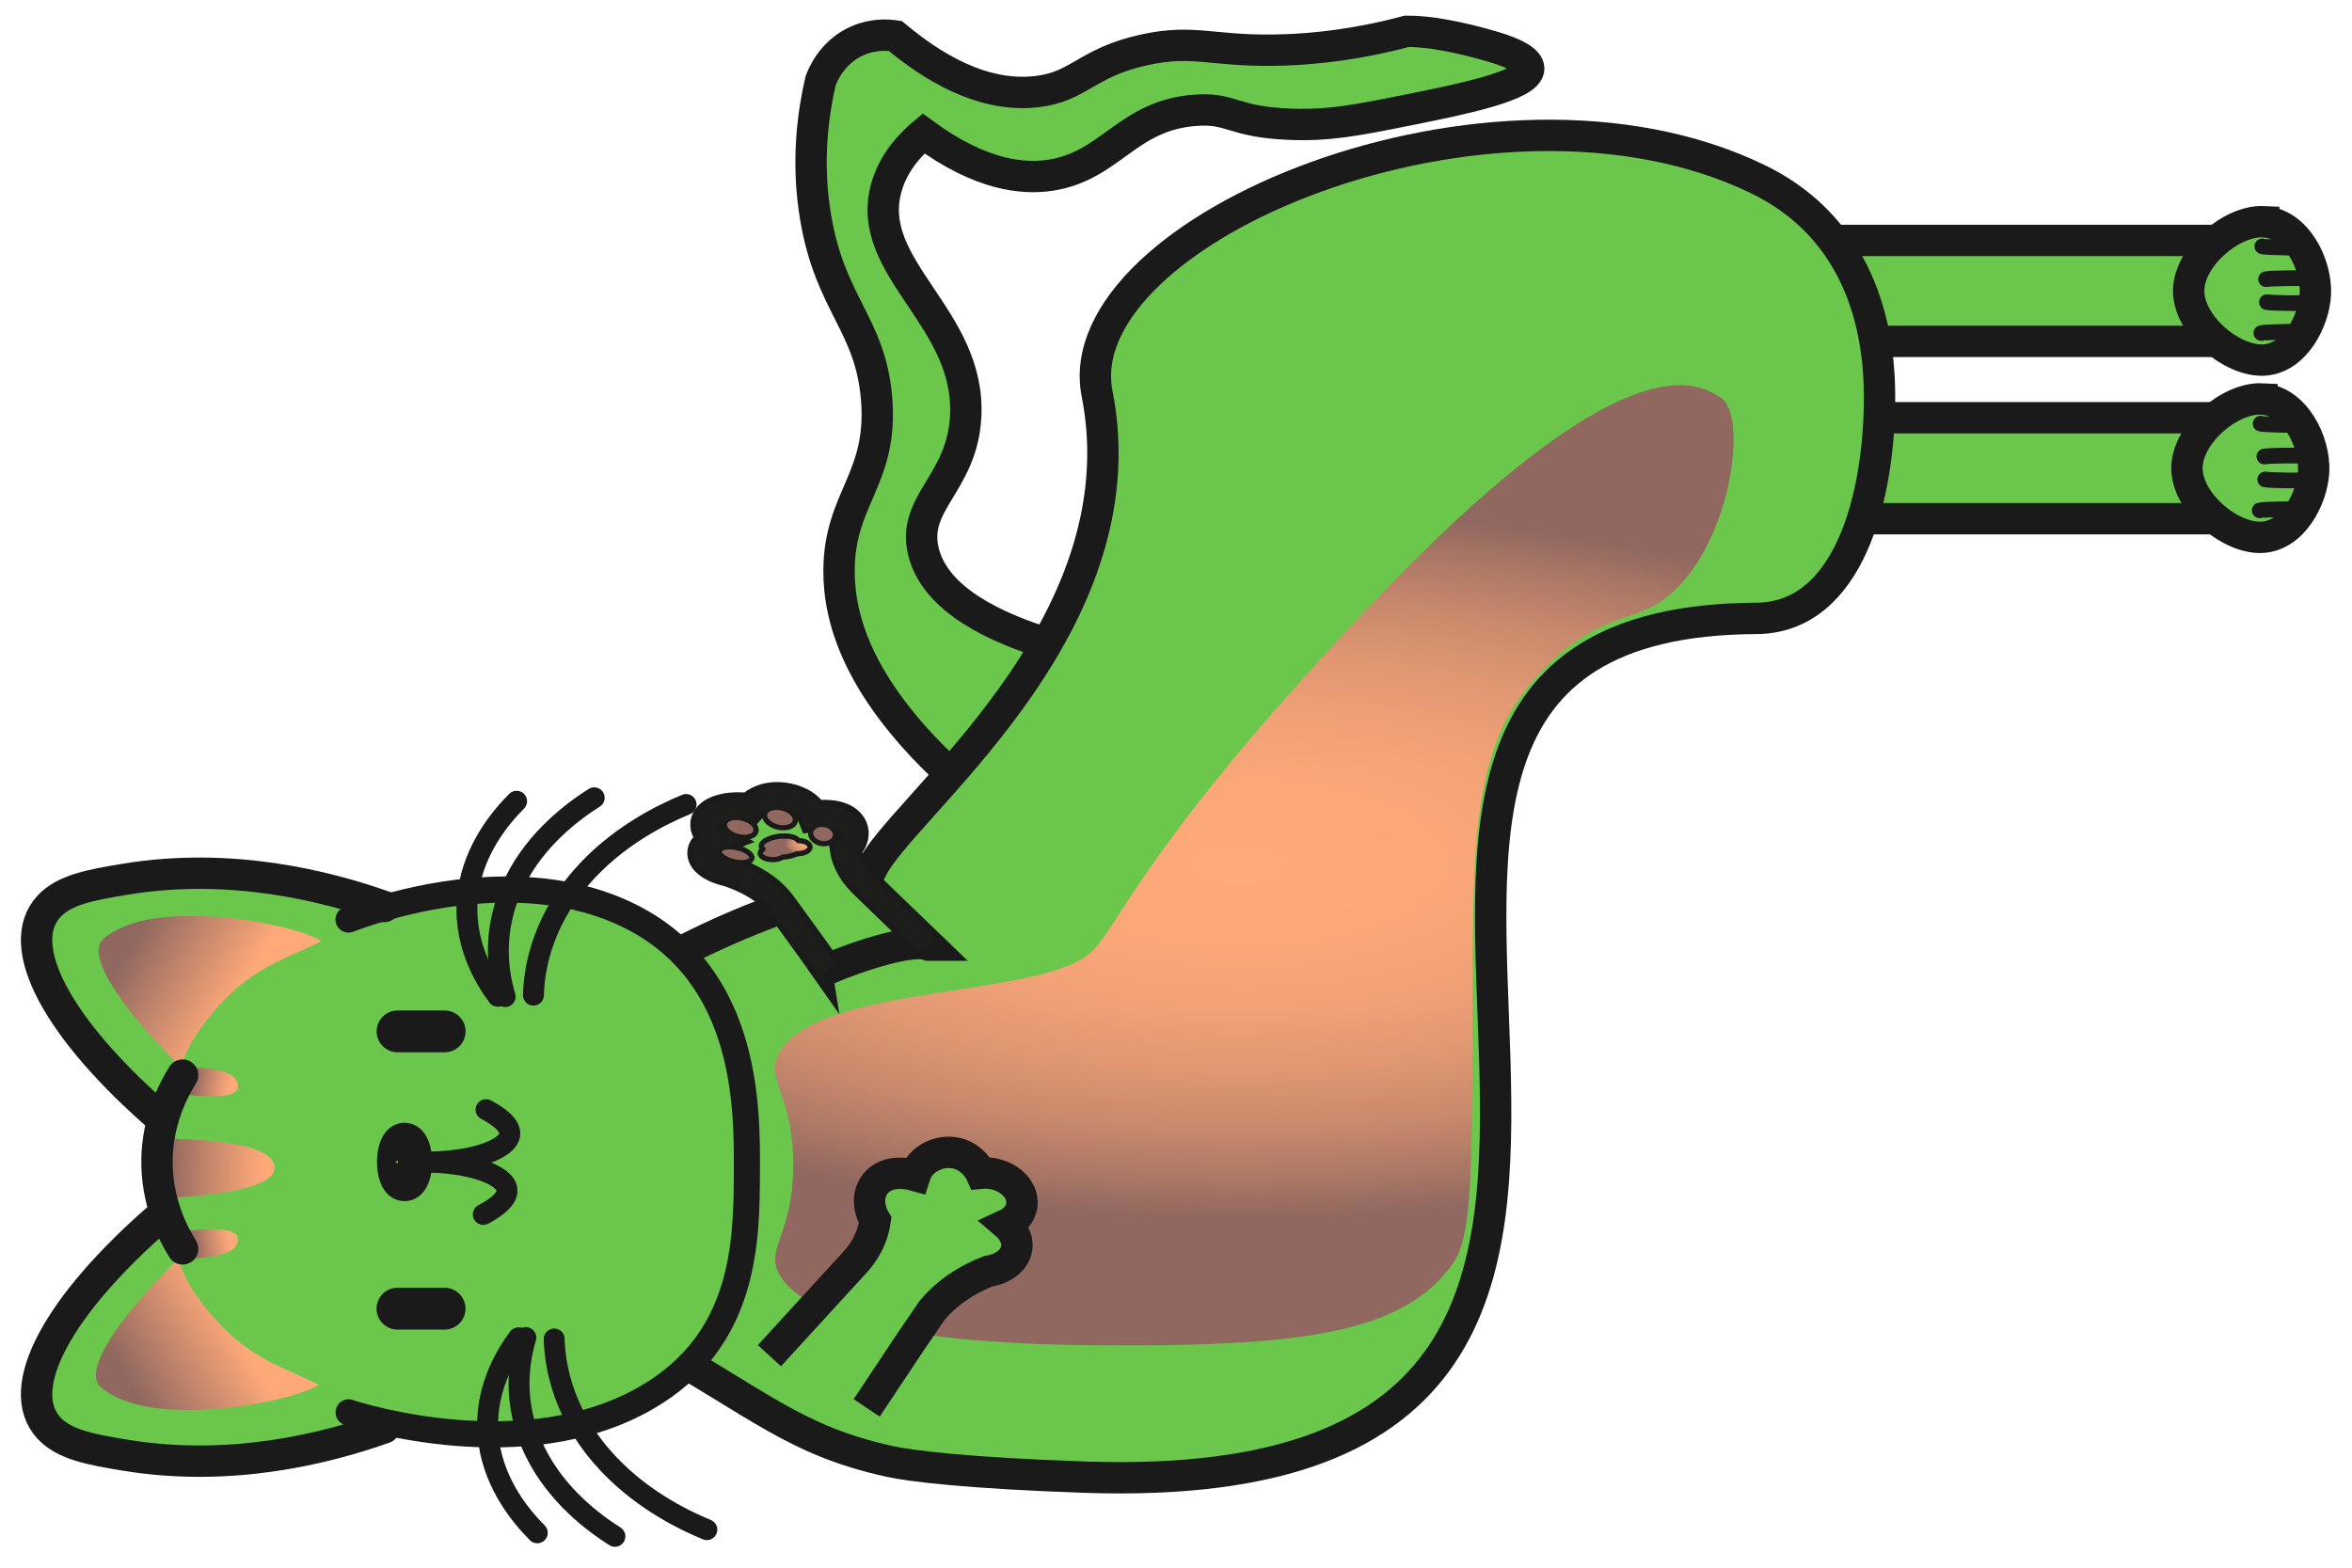
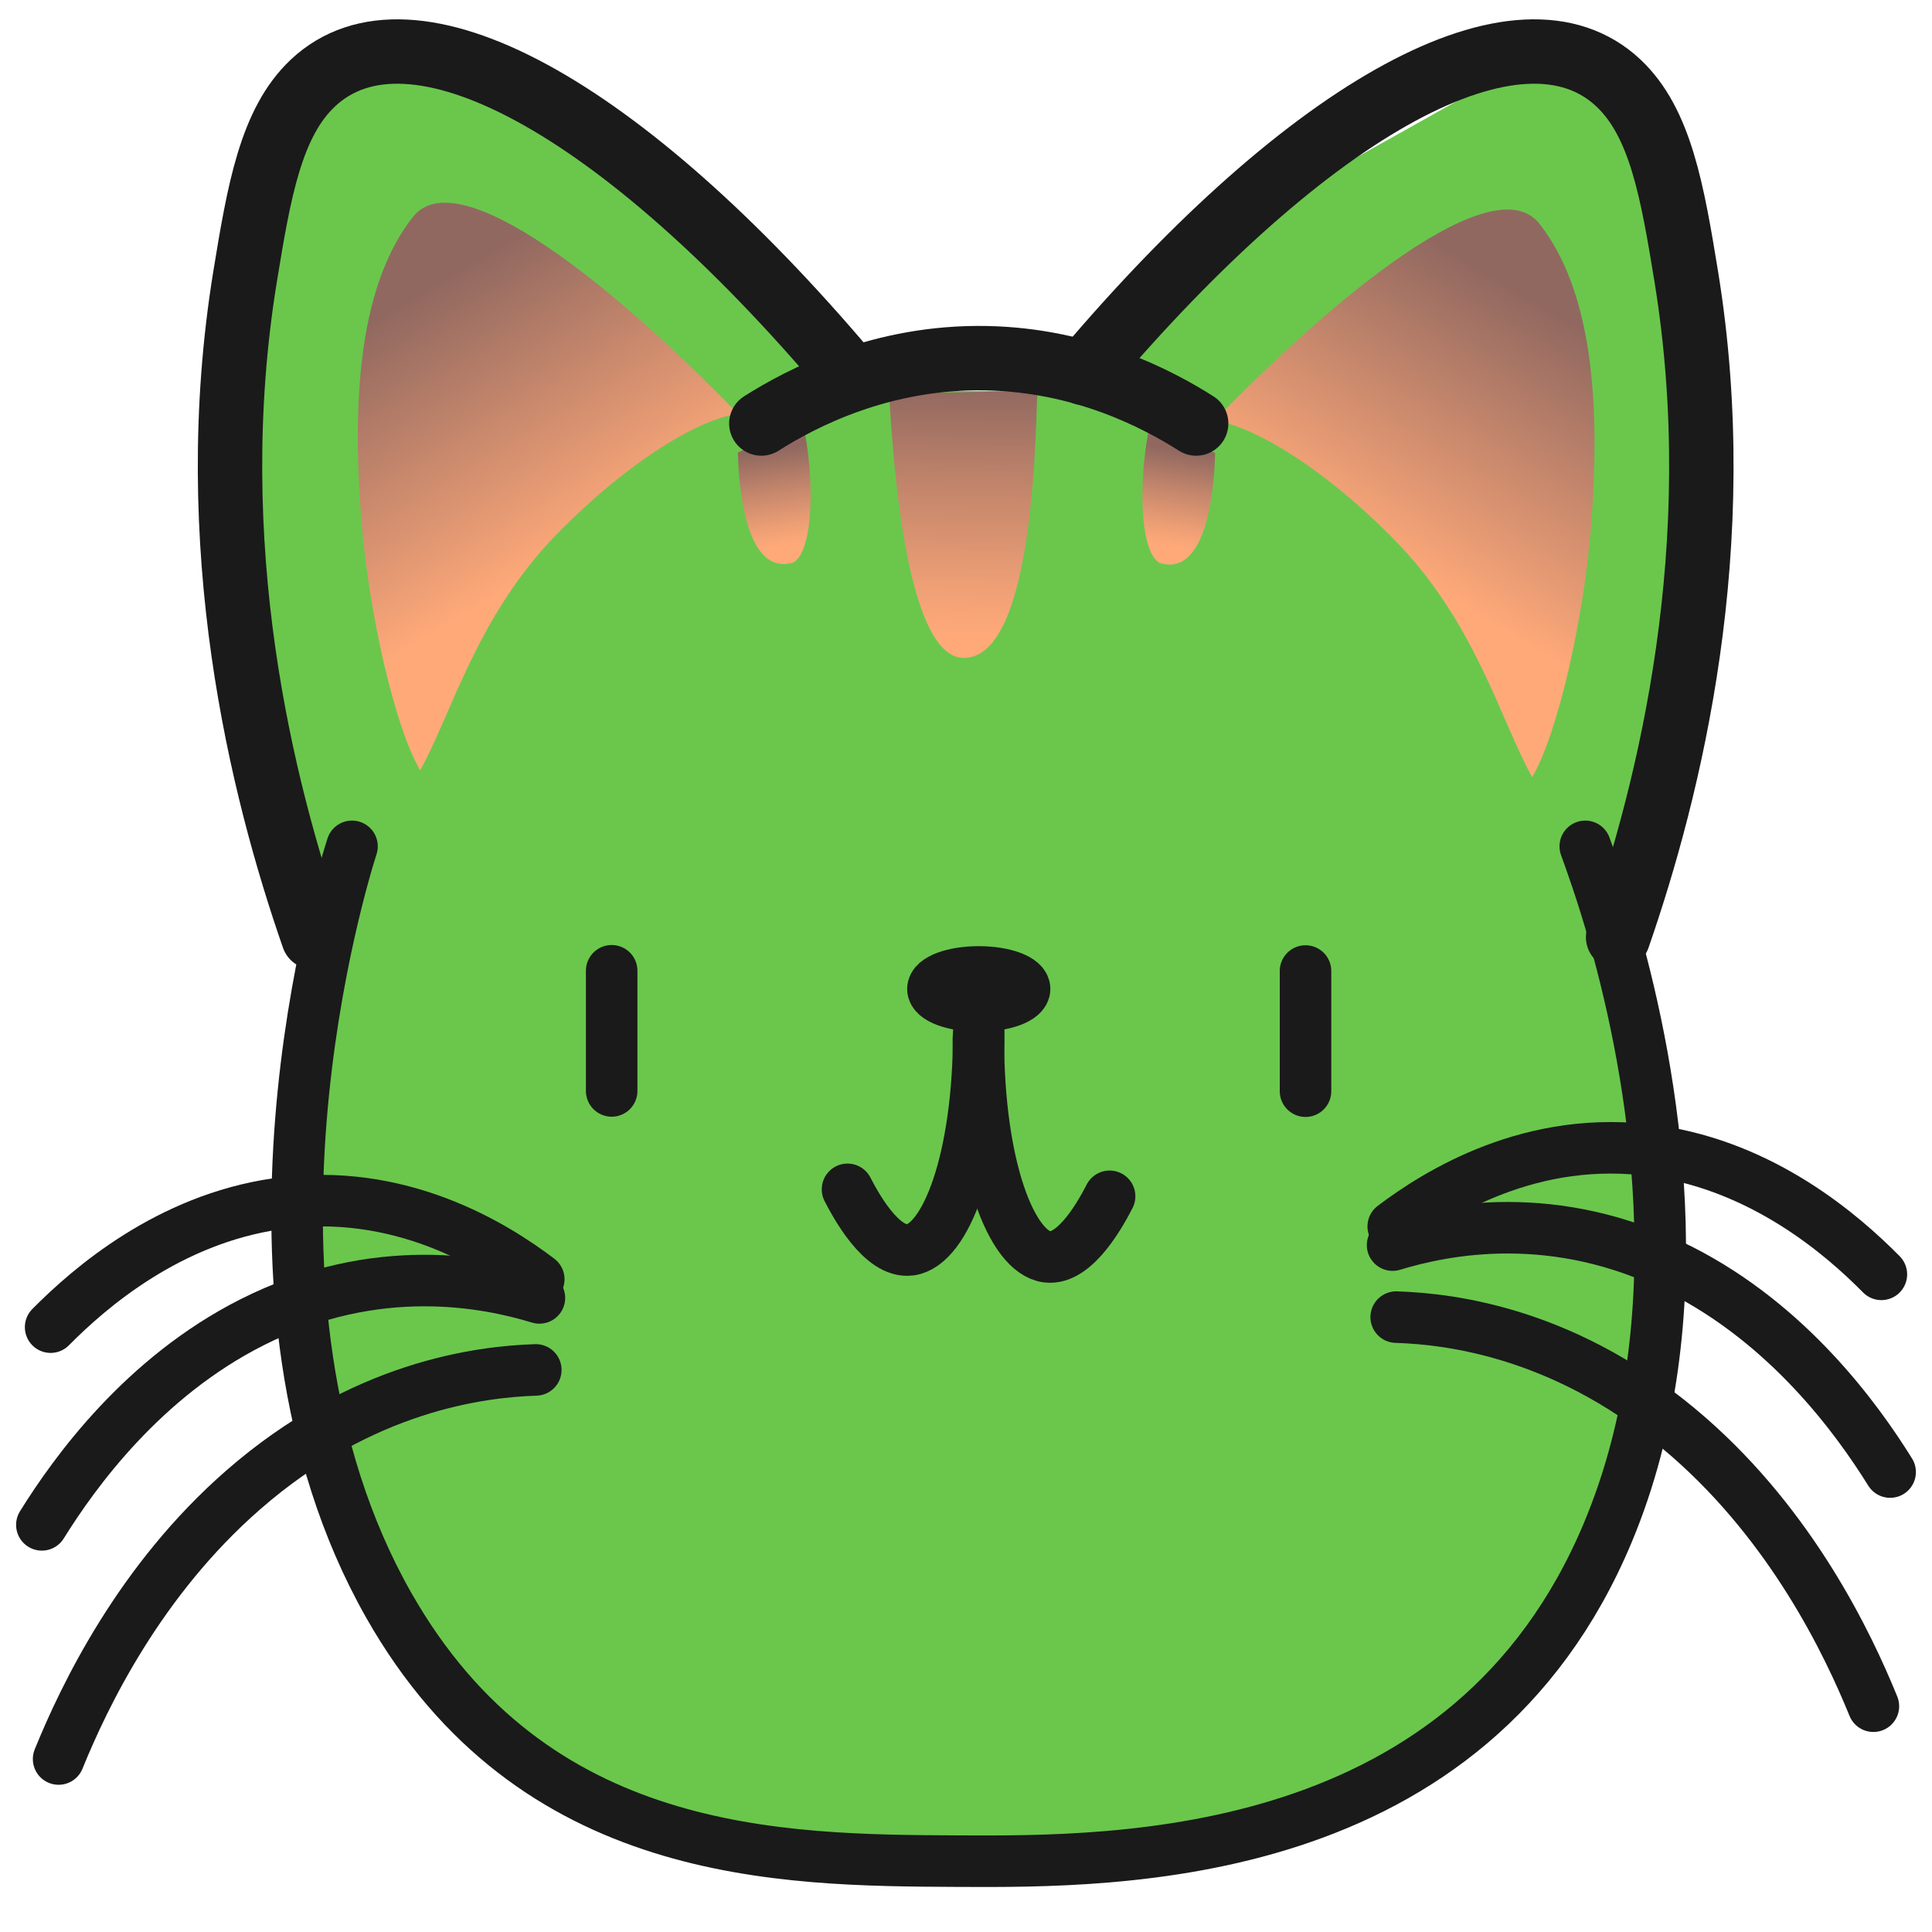
- <svg xmlns="http://www.w3.org/2000/svg" xmlns:xlink="http://www.w3.org/1999/xlink" id="Calque_1" viewBox="0 0 450 300">
+ <svg xmlns="http://www.w3.org/2000/svg" xmlns:xlink="http://www.w3.org/1999/xlink" id="Calque_1" viewBox="0 0 150 150">
  <defs>
-     <style>.cls-1{fill:url(#Dégradé_sans_nom_7-6);}.cls-1,.cls-2,.cls-3,.cls-4,.cls-5,.cls-6,.cls-7,.cls-8,.cls-9,.cls-10,.cls-11,.cls-12,.cls-13{stroke:#1a1a1a;}.cls-1,.cls-5,.cls-14,.cls-7{stroke-miterlimit:10;}.cls-2{stroke-width:5px;}.cls-2,.cls-3,.cls-4,.cls-5,.cls-6,.cls-8,.cls-13{stroke-linecap:round;}.cls-2,.cls-3,.cls-4,.cls-6,.cls-8,.cls-13{stroke-linejoin:round;}.cls-2,.cls-3,.cls-5,.cls-14,.cls-6,.cls-13{fill:none;}.cls-15{fill:url(#Dégradé_sans_nom_11-2);}.cls-15,.cls-16,.cls-17,.cls-18,.cls-19,.cls-20,.cls-21,.cls-22{stroke-width:0px;}.cls-16{fill:url(#Dégradé_sans_nom_12-2);}.cls-17{fill:url(#Dégradé_sans_nom_12-3);}.cls-18{fill:url(#Dégradé_sans_nom_7);}.cls-19{fill:url(#Dégradé_sans_nom_2);}.cls-3,.cls-5,.cls-14{stroke-width:4px;}.cls-4{fill:#1a1a1a;}.cls-4,.cls-6{stroke-width:8px;}.cls-14{stroke:#1d1d1b;}.cls-7,.cls-8,.cls-20{fill:#6ac74c;}.cls-7,.cls-13{stroke-width:6px;}.cls-8{stroke-width:3px;}.cls-9{fill:url(#Dégradé_sans_nom_7-3);stroke-miterlimit:10;stroke-width:1px;}.cls-10{fill:url(#Dégradé_sans_nom_7-5);stroke-miterlimit:10;stroke-width:1px;}.cls-11{fill:url(#Dégradé_sans_nom_7-2);stroke-miterlimit:10;stroke-width:1px;}.cls-12{fill:url(#Dégradé_sans_nom_7-4);stroke-miterlimit:10;stroke-width:1px;}.cls-21{fill:url(#Dégradé_sans_nom_12);}.cls-22{fill:url(#Dégradé_sans_nom_11);}</style>
-     <radialGradient id="Dégradé_sans_nom_7" cx="-160.14" cy="-48.32" fx="-160.14" fy="-48.32" r="152.57" gradientTransform="translate(175.79 83.63) rotate(-90) scale(.51 -1.27)" gradientUnits="userSpaceOnUse">
-       <stop offset="0" stop-color="#ffa979" />
-       <stop offset=".2" stop-color="#fba778" />
-       <stop offset=".36" stop-color="#f1a176" />
-       <stop offset=".51" stop-color="#e09772" />
-       <stop offset=".65" stop-color="#c9896c" />
-       <stop offset=".78" stop-color="#aa7765" />
-       <stop offset=".87" stop-color="#916860" />
-     </radialGradient>
-     <radialGradient id="Dégradé_sans_nom_2" cx="1626.01" cy="-3346.89" fx="1626.01" fy="-3346.89" r="117.2" gradientTransform="translate(295.11 -577.43) rotate(28.26) scale(.25 -.23) skewX(9)" gradientUnits="userSpaceOnUse">
-       <stop offset="0" stop-color="#c04c23" />
-       <stop offset=".21" stop-color="#be4821" />
-       <stop offset=".43" stop-color="#b83c1b" />
-       <stop offset=".64" stop-color="#af2812" />
-       <stop offset=".85" stop-color="#a20c05" />
-       <stop offset=".93" stop-color="#9d0000" />
-     </radialGradient>
-     <radialGradient id="Dégradé_sans_nom_7-2" cx="2080.3" cy="-4057.38" fx="2080.3" fy="-4057.38" r="9.62" gradientTransform="translate(1081.29 454.38) rotate(-103.06) scale(.3 .2) skewX(5.7)" xlink:href="#Dégradé_sans_nom_7" />
-     <radialGradient id="Dégradé_sans_nom_7-3" cx="2927.84" cy="-3338.92" fx="2927.84" fy="-3338.92" r="9.62" gradientTransform="translate(1111.44 357.72) rotate(-115.74) scale(.33 .23) skewX(18.57)" xlink:href="#Dégradé_sans_nom_7" />
-     <radialGradient id="Dégradé_sans_nom_7-4" cx="3264.98" cy="-3145.15" fx="3264.98" fy="-3145.15" r="9.62" gradientTransform="translate(1108.04 335.15) rotate(-119.33) scale(.32 .24) skewX(22.78)" xlink:href="#Dégradé_sans_nom_7" />
-     <radialGradient id="Dégradé_sans_nom_7-5" cx="5051.25" cy="-2260.59" fx="5051.25" fy="-2260.59" r="9.62" gradientTransform="translate(1077.11 219.17) rotate(-134.41) scale(.22 .28) skewX(40.76)" xlink:href="#Dégradé_sans_nom_7" />
-     <radialGradient id="Dégradé_sans_nom_7-6" cx="3909.92" cy="-4742.66" fx="3909.92" fy="-4742.66" r="21.11" gradientTransform="translate(581.35 -624.79) rotate(166.41) scale(.24 .14) skewX(16.59)" xlink:href="#Dégradé_sans_nom_7" />
-     <linearGradient id="Dégradé_sans_nom_11" x1="122.55" y1="313.82" x2="109.01" y2="336.53" gradientTransform="translate(358.85 376.99) rotate(-90) scale(1 -1)" gradientUnits="userSpaceOnUse">
+     <style>.cls-1{stroke-width:5px;}.cls-1,.cls-2,.cls-3{stroke:#1a1a1a;stroke-linecap:round;stroke-linejoin:round;}.cls-1,.cls-3{fill:none;}.cls-4{fill:url(#Dégradé_sans_nom_11-2);}.cls-4,.cls-5,.cls-6,.cls-7,.cls-8,.cls-9{stroke-width:0px;}.cls-5{fill:url(#Dégradé_sans_nom_12-2);}.cls-6{fill:url(#Dégradé_sans_nom_12-3);}.cls-2{fill:#1a1a1a;}.cls-2,.cls-3{stroke-width:4px;}.cls-7{fill:#6ac74c;}.cls-8{fill:url(#Dégradé_sans_nom_12);}.cls-9{fill:url(#Dégradé_sans_nom_11);}</style>
+     <linearGradient id="Dégradé_sans_nom_11" x1="43.44" y1="821.42" x2="29.44" y2="797.93" gradientTransform="translate(0 -778)" gradientUnits="userSpaceOnUse">
      <stop offset="0" stop-color="#ffa979" />
      <stop offset=".85" stop-color="#916860" />
    </linearGradient>
-     <linearGradient id="Dégradé_sans_nom_12" x1="153.19" y1="308.02" x2="153.45" y2="326.64" gradientTransform="translate(358.85 376.99) rotate(-90) scale(1 -1)" gradientUnits="userSpaceOnUse">
+     <linearGradient id="Dégradé_sans_nom_12" x1="74.53" y1="827.3" x2="74.79" y2="808.06" gradientTransform="translate(0 -778)" gradientUnits="userSpaceOnUse">
      <stop offset="0" stop-color="#ffa979" />
      <stop offset=".2" stop-color="#ee9f75" />
      <stop offset=".6" stop-color="#c2856b" />
      <stop offset="1" stop-color="#916860" />
    </linearGradient>
-     <linearGradient id="Dégradé_sans_nom_12-2" x1="139.87" y1="314.73" x2="138.77" y2="321.9" xlink:href="#Dégradé_sans_nom_12" />
-     <linearGradient id="Dégradé_sans_nom_11-2" x1="1792.78" y1="313.3" x2="1779.23" y2="336.01" gradientTransform="translate(358.85 -1602.11) rotate(90)" xlink:href="#Dégradé_sans_nom_11" />
-     <linearGradient id="Dégradé_sans_nom_12-3" x1="1933.42" y1="314.7" x2="1932.32" y2="321.86" gradientTransform="translate(358.85 -1725.49) rotate(90)" xlink:href="#Dégradé_sans_nom_12" />
+     <linearGradient id="Dégradé_sans_nom_12-2" x1="61.02" y1="820.37" x2="59.87" y2="812.96" xlink:href="#Dégradé_sans_nom_12" />
+     <linearGradient id="Dégradé_sans_nom_11-2" x1="-47.04" y1="821.94" x2="-61.05" y2="798.46" gradientTransform="translate(61.1 -778) rotate(-180) scale(1 -1)" xlink:href="#Dégradé_sans_nom_11" />
+     <linearGradient id="Dégradé_sans_nom_12-3" x1="93.86" y1="820.4" x2="92.72" y2="813" gradientTransform="translate(184.48 -778) rotate(-180) scale(1 -1)" xlink:href="#Dégradé_sans_nom_12" />
  </defs>
-   <path class="cls-7" d="m182.97,149.11c-18.86-17.04-22.5-30.76-22.44-40,.08-13.88,8.47-17.48,7.18-32.89-1.18-14.2-8.86-17.89-11.67-34.67-1.81-10.82-.42-20.07.95-26.03.31-.89,2.09-5.57,7.13-7.75,3.08-1.33,5.9-1.08,7.18-.89,12.09,10.12,21.07,11.32,26.93,10.67,8.33-.93,9.5-5.54,20.65-8,9.89-2.19,13.23.49,26.93,0,5.6-.2,13.64-.96,23.34-3.56,4-.03,9.81.97,16.68,3.01,4.15,1.24,6.63,2.66,6.66,4.1.06,3.32-13.27,5.98-23.34,8-9.58,1.91-14.89,2.98-22.44,2.67-11.02-.45-10.95-3.16-17.96-2.67-13.14.94-16.24,10.72-27.83,12.44-5.12.76-13.16.14-24.24-8-2.34,1.97-5.84,5.5-7.18,10.67-3.96,15.28,16.3,24.64,15.26,43.56-.7,12.76-10.36,16.41-8.08,25.78,2.26,9.31,13.97,14.65,24.24,17.78-5.99,8.6-11.97,17.18-17.96,25.78Z" />
-   <rect class="cls-7" x="351.09" y="79.94" width="86.19" height="19.32" />
-   <path class="cls-7" d="m432.78,76.36c6.23.3,10.18,8.11,9.88,13.9-.26,5-3.89,12.26-9.88,12.56-6.1.3-14.37-6.65-14.36-13.24,0-6.55,8.23-13.53,14.36-13.24h0Z" />
-   <path class="cls-8" d="m432.34,97.67c.36-.17,7.83-.34,8.14-.22" />
-   <path class="cls-8" d="m432.52,81.08c.36.17,7.83.34,8.14.22" />
-   <path class="cls-8" d="m433.23,87.36c.92-.2,7.59-.26,8.47-.1" />
-   <path class="cls-8" d="m433.4,91.75c.92.2,7.59.26,8.47.1" />
-   <rect class="cls-7" x="351.41" y="46.01" width="86.19" height="19.32" />
-   <path class="cls-7" d="m433.11,42.44c6.23.3,10.18,8.11,9.88,13.9-.26,5-3.89,12.26-9.88,12.56-6.1.3-14.37-6.65-14.36-13.24,0-6.55,8.23-13.53,14.36-13.24h0Z" />
-   <path class="cls-8" d="m432.66,63.73c.36-.17,7.83-.34,8.14-.22" />
-   <path class="cls-8" d="m432.84,47.15c.36.17,7.83.34,8.14.22" />
-   <path class="cls-8" d="m433.56,53.42c.92-.2,7.59-.26,8.47-.1" />
-   <path class="cls-8" d="m433.72,57.82c.92.2,7.59.26,8.47.1" />
-   <path class="cls-7" d="m209.9,75.33c-6.12-31.26,75.66-65.66,126.44-41.04,15.86,7.69,23.27,22.78,23.27,41.71,0,18.92-5.78,42.25-23.58,42.34-114.46.56,23.8,169.45-128.36,164.34-22.41-.76-33.49-2.14-37.48-3.02-18.14-4.02-24.59-10.78-46.68-23.2-1.8-1,11.21-26.91,10.77-34.29-.38-6.36-12.57-35.3-12.57-35.3,26.39-15.47,43.31-16.42,44.89-20.17,4.87-11.58,52.2-46.02,43.31-91.36h0Z" />
-   <path class="cls-18" d="m329.09,76c6.03,3.36,1.51,32.79-13.25,40.22-4,2.02-8.74,2.41-15.26,7.11,0,0-6.17,4.45-10.77,11.56-9.52,14.67-7.78,38.17-8.08,69.33-.21,21.72-.38,32.67-3.59,37.33-9.23,13.39-28.4,16.15-66.85,15.9-12.01-.08-53.71-.34-61.9-13.11-3.38-5.28,2.26-7.53,2.38-21.18.12-14.15-5.91-16.68-2.38-22.19,8.19-12.75,50.46-9.92,59.61-18.98,5.39-5.33,10.03-20.14,51.17-64,51.64-55.05,65.13-44.11,68.91-42h0Z" />
-   <path class="cls-19" d="m147.25,259.44c4.53-1.98,18.61,9.56,18.58,9.98,4.26-6.53,8.02-12.04,11.08-16.62,1.21-1.81,3.14-4.71,7.19-7.18,1.95-1.19,3.79-1.91,5.04-2.34,3.63-.67,5.92-2.94,5.72-5.33-.15-1.84-1.74-3.18-2.27-3.6,3.32-2.04,3.73-5.63,1.63-7.8-1.45-1.49-4-2.23-6.52-2.04-.13-.36-1.19-2.94-3.87-3.8-3.03-.96-7.25.59-8.75,4.21-1.01-.36-3.15-.99-5.07-.35-2.99.99-4.51,4.74-2.53,8.94-.26,1.1-.75,2.76-1.71,4.63-1.39,2.72-3.07,4.51-3.87,5.37-3.02,3.24-8.05,8.79-14.64,15.91h0Z" />
-   <path class="cls-7" d="m165.82,269.42l8.57-12.89,3.97-5.8c1.03-1.23,2.53-2.75,4.64-4.23,2.22-1.56,4.41-2.57,6.12-3.24,3.01-.47,5.16-2.29,5.42-4.53.27-2.33-1.64-4.11-1.98-4.4,2.59-1.2,3.65-3.77,2.54-6.12-1.14-2.43-4.29-4.01-7.42-3.7-.09-.2-1.47-3.11-4.7-3.83-3.17-.71-6.89.99-7.93,4.25-.66-.19-3.47-.91-5.78.19-2.84,1.34-3.88,4.91-1.82,8.41-.17,1.21-.55,2.8-1.44,4.53-.79,1.56-1.75,2.77-2.58,3.65-5.4,5.91-10.81,11.81-16.22,17.72" />
-   <path class="cls-7" d="m177.69,180.86c-4.11-1.69-19.4,4.43-19.42,4.69-3.21-4.58-6.07-8.44-8.39-11.66-.92-1.27-2.38-3.31-5.96-5.26-1.71-.94-3.4-1.57-4.55-1.96-3.43-.76-5.32-2.43-4.79-3.94.4-1.16,2.14-1.88,2.71-2.1-2.94-1.61-2.83-3.95-.48-5.15,1.61-.83,4.19-1.07,6.61-.7.19-.21,1.57-1.78,4.29-2.07,3.08-.34,6.95,1.04,7.89,3.5,1.02-.14,3.2-.34,4.96.24,2.76.91,3.7,3.45,1.19,5.96.1.73.33,1.83,1.01,3.12.97,1.87,2.33,3.16,2.99,3.8,2.46,2.35,6.56,6.36,11.95,11.53Z" />
-   <ellipse class="cls-11" cx="157.48" cy="159.62" rx="1.84" ry="2.39" transform="translate(-25.23 289.6) rotate(-80.82)" />
-   <ellipse class="cls-9" cx="149.23" cy="156.45" rx="1.88" ry="3.01" transform="translate(-37.79 264.94) rotate(-76.47)" />
-   <ellipse class="cls-12" cx="141.63" cy="158.33" rx="1.81" ry="3.1" transform="translate(-46.33 257.32) rotate(-75.96)" />
-   <ellipse class="cls-10" cx="140.74" cy="163.56" rx="1.38" ry="3.19" transform="translate(-49.99 264.47) rotate(-77.17)" />
-   <path class="cls-1" d="m145.97,162.47s-.09-.08-.13-.12c-.63-.73.38-1.69,2.24-2.14s3.91-.23,4.54.51c.04.04.07.09.1.13.87.02,1.68.28,2.06.73.55.63,0,1.39-1.23,1.68-.35.08-.71.12-1.07.12-.31.16-.75.32-1.27.44s-1.03.2-1.47.21c-.23.14-.52.27-.87.35-1.23.29-2.67.03-3.21-.6-.38-.44-.22-.93.31-1.3h0Z" />
-   <path class="cls-14" d="m158.27,185.56l-6.48-9.04-3.03-4.07c-.83-.88-2.06-1.99-3.91-3.14-1.93-1.2-3.91-2.05-5.49-2.63-2.85-.58-4.69-1.95-4.61-3.4.07-1.51,2.17-2.48,2.53-2.64-2.34-1-3.01-2.75-1.6-4.16,1.45-1.45,4.73-2.17,7.72-1.69.12-.12,1.87-1.86,5.1-2.03,3.17-.16,6.54,1.26,7.08,3.45.66-.06,3.49-.27,5.58.65,2.56,1.12,3.07,3.49.57,5.56,0,.79.13,1.84.75,3.04.55,1.07,1.3,1.94,1.98,2.58,4.41,4.28,8.81,8.56,13.22,12.84" />
-   <polygon class="cls-20" points="76.04 272.63 40.22 280.6 10.74 274.49 7 265.7 18.5 244.79 34.94 231.32 76.04 272.63" />
-   <polygon class="cls-20" points="77.04 173.9 41.22 165.94 11.73 172.04 8 180.84 19.5 201.74 35.94 215.22 77.04 173.9" />
-   <path class="cls-20" d="m88.38,170.57c1.01-.1,22.78-1.96,39.2,9.24,16,10.92,16.36,27.04,16.69,42.55.31,14.09.57,25.92-10.52,36.68-10.35,10.04-28.5,17.11-45.36,15.12-8.71-1.03-17.88-4.43-27.95-9.24-8.59-4.11-12.81-5.79-17.96-10.78-10.53-10.2-9.9-23.29-9.98-31.78-.07-8.5-.18-20.71,10.34-31.36,6.32-6.4,15.79-9.46,22.87-12.6,7.27-3.23,12.93-6.89,22.68-7.84h0Z" />
-   <path class="cls-22" d="m34.21,240.76c-9.44,9.28-19.13,21.37-14.79,24.84,4.9,3.92,13.06,4.76,23.05,3.92,6.72-.57,15.24-2.52,18.51-4.48-4.17-2.38-11.62-4.34-17.79-10.5-5.72-5.71-8.66-11.11-8.98-13.79h0Z" />
-   <path class="cls-21" d="m32.67,229.22c1.51-.13,19.8-.84,19.87-5.67.09-5.67-18.59-5.52-20.05-5.67" />
-   <path class="cls-16" d="m37.11,240.76c3.18-.07,9.35-.77,8.26-4.27-.91-1.54-6.37-1.62-10.52-.7" />
-   <path class="cls-15" d="m34.73,204.34c-9.44-9.28-19.13-21.37-14.79-24.84,4.9-3.92,13.06-4.76,23.05-3.92,6.72.57,15.24,2.52,18.51,4.48-4.17,2.38-11.62,4.34-17.79,10.5-5.72,5.71-8.66,11.11-8.98,13.79h0Z" />
-   <path class="cls-17" d="m37.15,204.28c3.18.07,9.35.77,8.26,4.27-.91,1.54-6.37,1.62-10.52.7" />
-   <path class="cls-2" d="m66.7,270.28c2.06.68,33.66,10.67,56.97-2.8,19.09-11.02,19.18-29.98,19.23-43.54.05-12.4.17-39.1-24.68-49.7-16.22-6.92-34.73-3.39-44.73-.52-3.37.96-5.77,1.86-6.81,2.25" />
-   <path class="cls-13" d="m31.14,214.31c-20.18-17.38-28.69-33.4-21.77-40.87,2.97-3.21,8.12-4.12,14.52-5.18,20.2-3.35,38.45,1.26,49.63,5.22" />
-   <path class="cls-13" d="m31.14,232.41c-20.18,17.38-28.69,33.4-21.77,40.87,2.97,3.21,8.12,4.12,14.52,5.18,20.2,3.35,38.45-1.26,49.63-5.22" />
-   <path class="cls-13" d="m34.94,238.99c-1.92-3.09-5.06-9.2-4.9-17.22.14-7.36,3.01-12.99,4.9-16.03" />
-   <ellipse class="cls-4" cx="77.4" cy="222.36" rx="1.27" ry="3.5" />
-   <path class="cls-3" d="m80.62,222.36c9.62,0,16.03,2.54,16.38,5.25.29,2.2-3.47,4.23-4.54,4.79" />
-   <path class="cls-3" d="m81.15,222.39c9.62,0,16.03-2.54,16.38-5.25.29-2.2-3.47-4.23-4.54-4.79" />
-   <line class="cls-6" x1="76.04" y1="250.43" x2="85.06" y2="250.43" />
-   <line class="cls-6" x1="76.06" y1="197.37" x2="85.08" y2="197.37" />
-   <path class="cls-5" d="m102.8,293.33c-3.02-3.03-8.08-9.03-9.26-17.24-1.36-9.48,3.21-16.79,5.66-20.08" />
-   <path class="cls-5" d="m117.65,294c-4.01-2.54-11.08-7.75-15.2-16.05-4.76-9.58-3.01-18.08-1.84-21.99" />
-   <path class="cls-5" d="m135.24,292.72c-4.78-1.97-13.43-6.22-20.2-14.11-7.82-9.11-8.89-18.16-9.01-22.37" />
-   <path class="cls-5" d="m98.84,153.33c-3.02,3.03-8.08,9.03-9.26,17.24-1.36,9.48,3.21,16.79,5.66,20.08" />
-   <path class="cls-5" d="m113.69,152.67c-4.01,2.54-11.08,7.75-15.2,16.05-4.76,9.58-3.01,18.08-1.84,21.99" />
-   <path class="cls-5" d="m131.27,153.95c-4.78,1.97-13.43,6.22-20.2,14.11-7.82,9.11-8.89,18.16-9.01,22.37" />
+   <polygon class="cls-7" points="24.95 75.37 16.86 38.34 23.06 7.87 31.99 4 53.22 15.89 66.89 32.88 24.95 75.37" />
+   <polygon class="cls-7" points="125.18 76.4 133.28 39.37 127.07 8.89 118.15 5.03 96.92 16.92 83.24 33.91 125.18 76.4" />
+   <path class="cls-7" d="m128.57,88.12c.1,1.05,1.99,23.54-9.38,40.52-11.08,16.54-27.46,16.9-43.21,17.26-14.31.32-26.32.59-37.24-10.88-10.19-10.71-17.38-29.46-15.35-46.9,1.05-9,4.5-18.49,9.38-28.89,4.17-8.88,5.88-13.24,10.94-18.57,10.35-10.88,23.65-10.24,32.27-10.31,8.63-.08,21.03-.18,31.84,10.69,6.5,6.53,9.6,16.32,12.79,23.64,3.28,7.51,6.99,13.36,7.96,23.44h0Z" />
+   <path class="cls-9" d="m57.29,32.13c-9.42-9.75-21.7-19.77-25.23-15.29-3.98,5.07-4.83,13.51-3.98,23.83.58,6.95,2.56,15.76,4.54,19.14,2.42-4.31,4.4-12.01,10.66-18.39,5.8-5.91,11.28-8.96,14-9.28h0Z" />
+   <path class="cls-8" d="m69.03,30.54c.13,1.56.85,20.46,5.76,20.54,5.76.1,5.6-19.23,5.76-20.73" />
+   <path class="cls-5" d="m57.29,35.13c.07,3.28.78,9.66,4.33,8.53,1.56-.94,1.65-6.58.71-10.88" />
+   <path class="cls-4" d="m94.29,32.66c9.42-9.75,21.7-19.77,25.23-15.29,3.98,5.07,4.83,13.51,3.98,23.83-.57,6.95-2.56,15.76-4.54,19.14-2.42-4.31-4.4-12.01-10.66-18.39-5.79-5.91-11.28-8.96-14-9.28h0Z" />
+   <path class="cls-6" d="m94.34,35.17c-.07,3.28-.78,9.66-4.33,8.53-1.56-.94-1.64-6.58-.71-10.88" />
+   <path class="cls-3" d="m27.33,65.71c-.69,2.14-10.83,34.79,2.84,58.9,11.19,19.73,30.44,19.82,44.2,19.89,12.58.06,39.71.18,50.46-25.51,7.02-16.77,3.44-35.89.53-46.24-.98-3.48-1.89-5.96-2.28-7.04" />
+   <path class="cls-1" d="m84.16,28.96C101.8,8.1,118.07-.7,125.66,6.45c3.26,3.07,4.18,8.4,5.26,15.01,3.4,20.88-1.28,39.74-5.29,51.3" />
+   <path class="cls-1" d="m65.79,28.96C48.15,8.1,31.88-.7,24.29,6.45c-3.26,3.07-4.18,8.4-5.26,15.01-3.4,20.88,1.28,39.74,5.3,51.3" />
+   <path class="cls-1" d="m59.11,32.88c3.14-1.99,9.35-5.23,17.49-5.07,7.47.15,13.18,3.11,16.27,5.07" />
+   <ellipse class="cls-2" cx="75.99" cy="76.78" rx="3.56" ry="1.32" />
+   <path class="cls-3" d="m75.99,80.11c0,9.95-2.58,16.57-5.33,16.93-2.24.29-4.29-3.6-4.86-4.7" />
+   <path class="cls-3" d="m75.96,80.65c0,9.95,2.58,16.57,5.33,16.93,2.24.29,4.29-3.6,4.86-4.7" />
+   <line class="cls-3" x1="47.49" y1="75.37" x2="47.49" y2="84.7" />
+   <line class="cls-3" x1="101.36" y1="75.39" x2="101.36" y2="84.72" />
+   <path class="cls-3" d="m3.93,103.04c3.08-3.11,9.17-8.35,17.51-9.57,9.63-1.4,17.05,3.32,20.39,5.85" />
+   <path class="cls-3" d="m3.25,118.39c2.58-4.15,7.88-11.46,16.3-15.72,9.73-4.92,18.35-3.11,22.33-1.9" />
+   <path class="cls-3" d="m4.55,136.57c2.01-4.94,6.31-13.89,14.33-20.89,9.25-8.08,18.44-9.18,22.72-9.32" />
+   <path class="cls-3" d="m146.07,98.94c-3.07-3.11-9.16-8.35-17.51-9.57-9.63-1.4-17.04,3.32-20.39,5.85" />
+   <path class="cls-3" d="m146.75,114.29c-2.58-4.15-7.88-11.46-16.3-15.72-9.72-4.92-18.35-3.11-22.33-1.9" />
+   <path class="cls-3" d="m145.45,132.47c-2.01-4.94-6.32-13.89-14.33-20.89-9.25-8.08-18.43-9.18-22.72-9.32" />
</svg>
